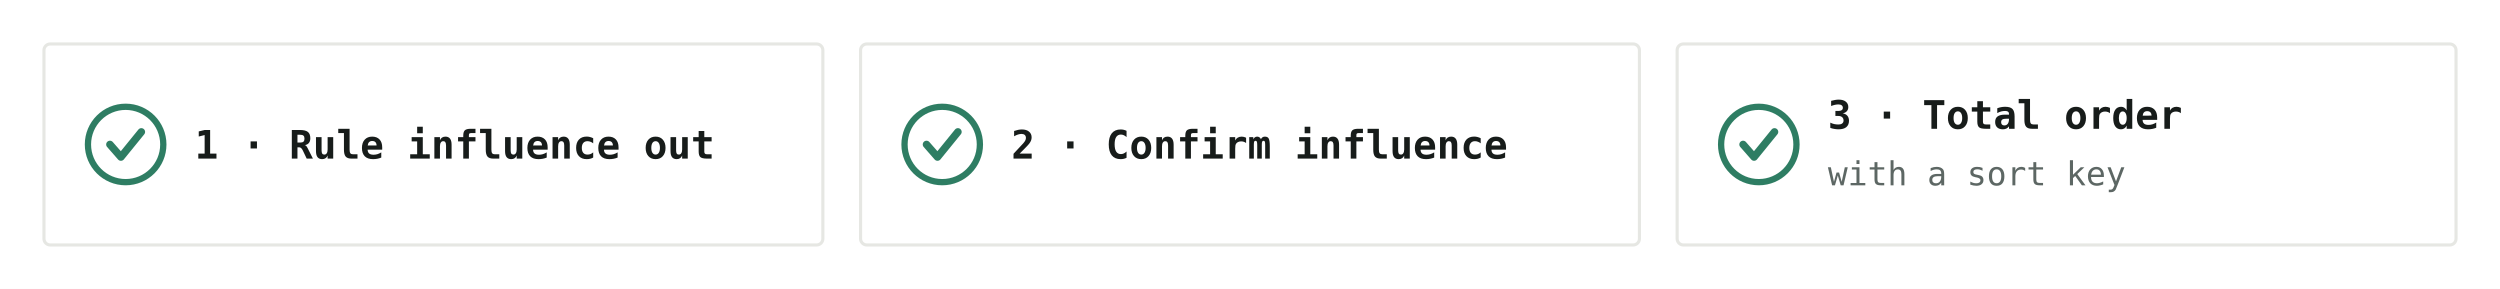
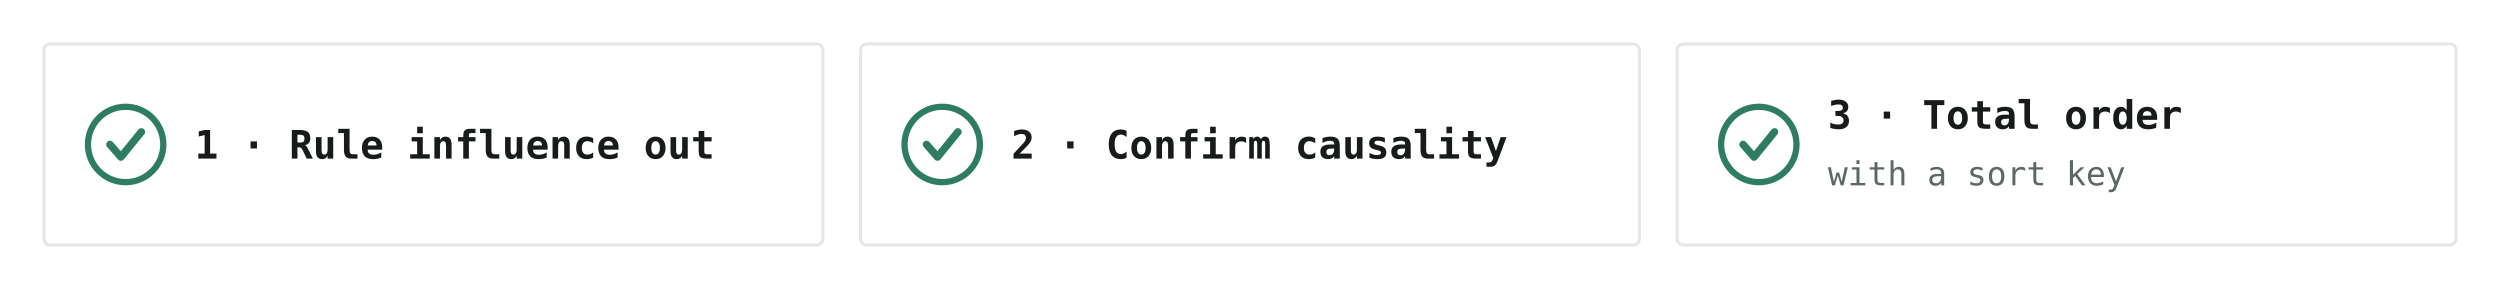
<svg xmlns="http://www.w3.org/2000/svg" viewBox="0 0 796 92" width="796" height="92" font-family="ui-monospace, SFMono-Regular, Menlo, Consolas, monospace">
  <rect width="796" height="92" fill="#ffffff" />
  <g transform="translate(14,14)">
    <rect width="248" height="64" rx="2" fill="#ffffff" stroke="#E6E7E3" />
    <circle cx="26" cy="32.0" r="12" fill="#fff" stroke="#2E7D63" stroke-width="2" />
    <path d="M21,32.0 l3.5,4 l6.5,-8" fill="none" stroke="#2E7D63" stroke-width="2.4" stroke-linecap="round" stroke-linejoin="round" />
    <text x="48" y="36.5" font-size="12.5" font-weight="600" fill="#171C1A">1 · Rule influence out</text>
  </g>
  <g transform="translate(274,14)">
    <rect width="248" height="64" rx="2" fill="#ffffff" stroke="#E6E7E3" />
    <circle cx="26" cy="32.0" r="12" fill="#fff" stroke="#2E7D63" stroke-width="2" />
    <path d="M21,32.0 l3.5,4 l6.5,-8" fill="none" stroke="#2E7D63" stroke-width="2.4" stroke-linecap="round" stroke-linejoin="round" />
-     <text x="48" y="36.5" font-size="12.5" font-weight="600" fill="#171C1A">2 · Confirm influence</text>
+     <text x="48" y="36.5" font-size="12.5" font-weight="600" fill="#171C1A">2 · Confirm causality</text>
  </g>
  <g transform="translate(534,14)">
    <rect width="248" height="64" rx="2" fill="#ffffff" stroke="#E6E7E3" />
    <circle cx="26" cy="32.0" r="12" fill="#fff" stroke="#2E7D63" stroke-width="2" />
    <path d="M21,32.0 l3.5,4 l6.5,-8" fill="none" stroke="#2E7D63" stroke-width="2.4" stroke-linecap="round" stroke-linejoin="round" />
    <text x="48" y="27" font-size="12.5" font-weight="600" fill="#171C1A">3 · Total order</text>
    <text x="48" y="45" font-size="10.5" fill="#5D6764">with a sort key</text>
  </g>
</svg>
